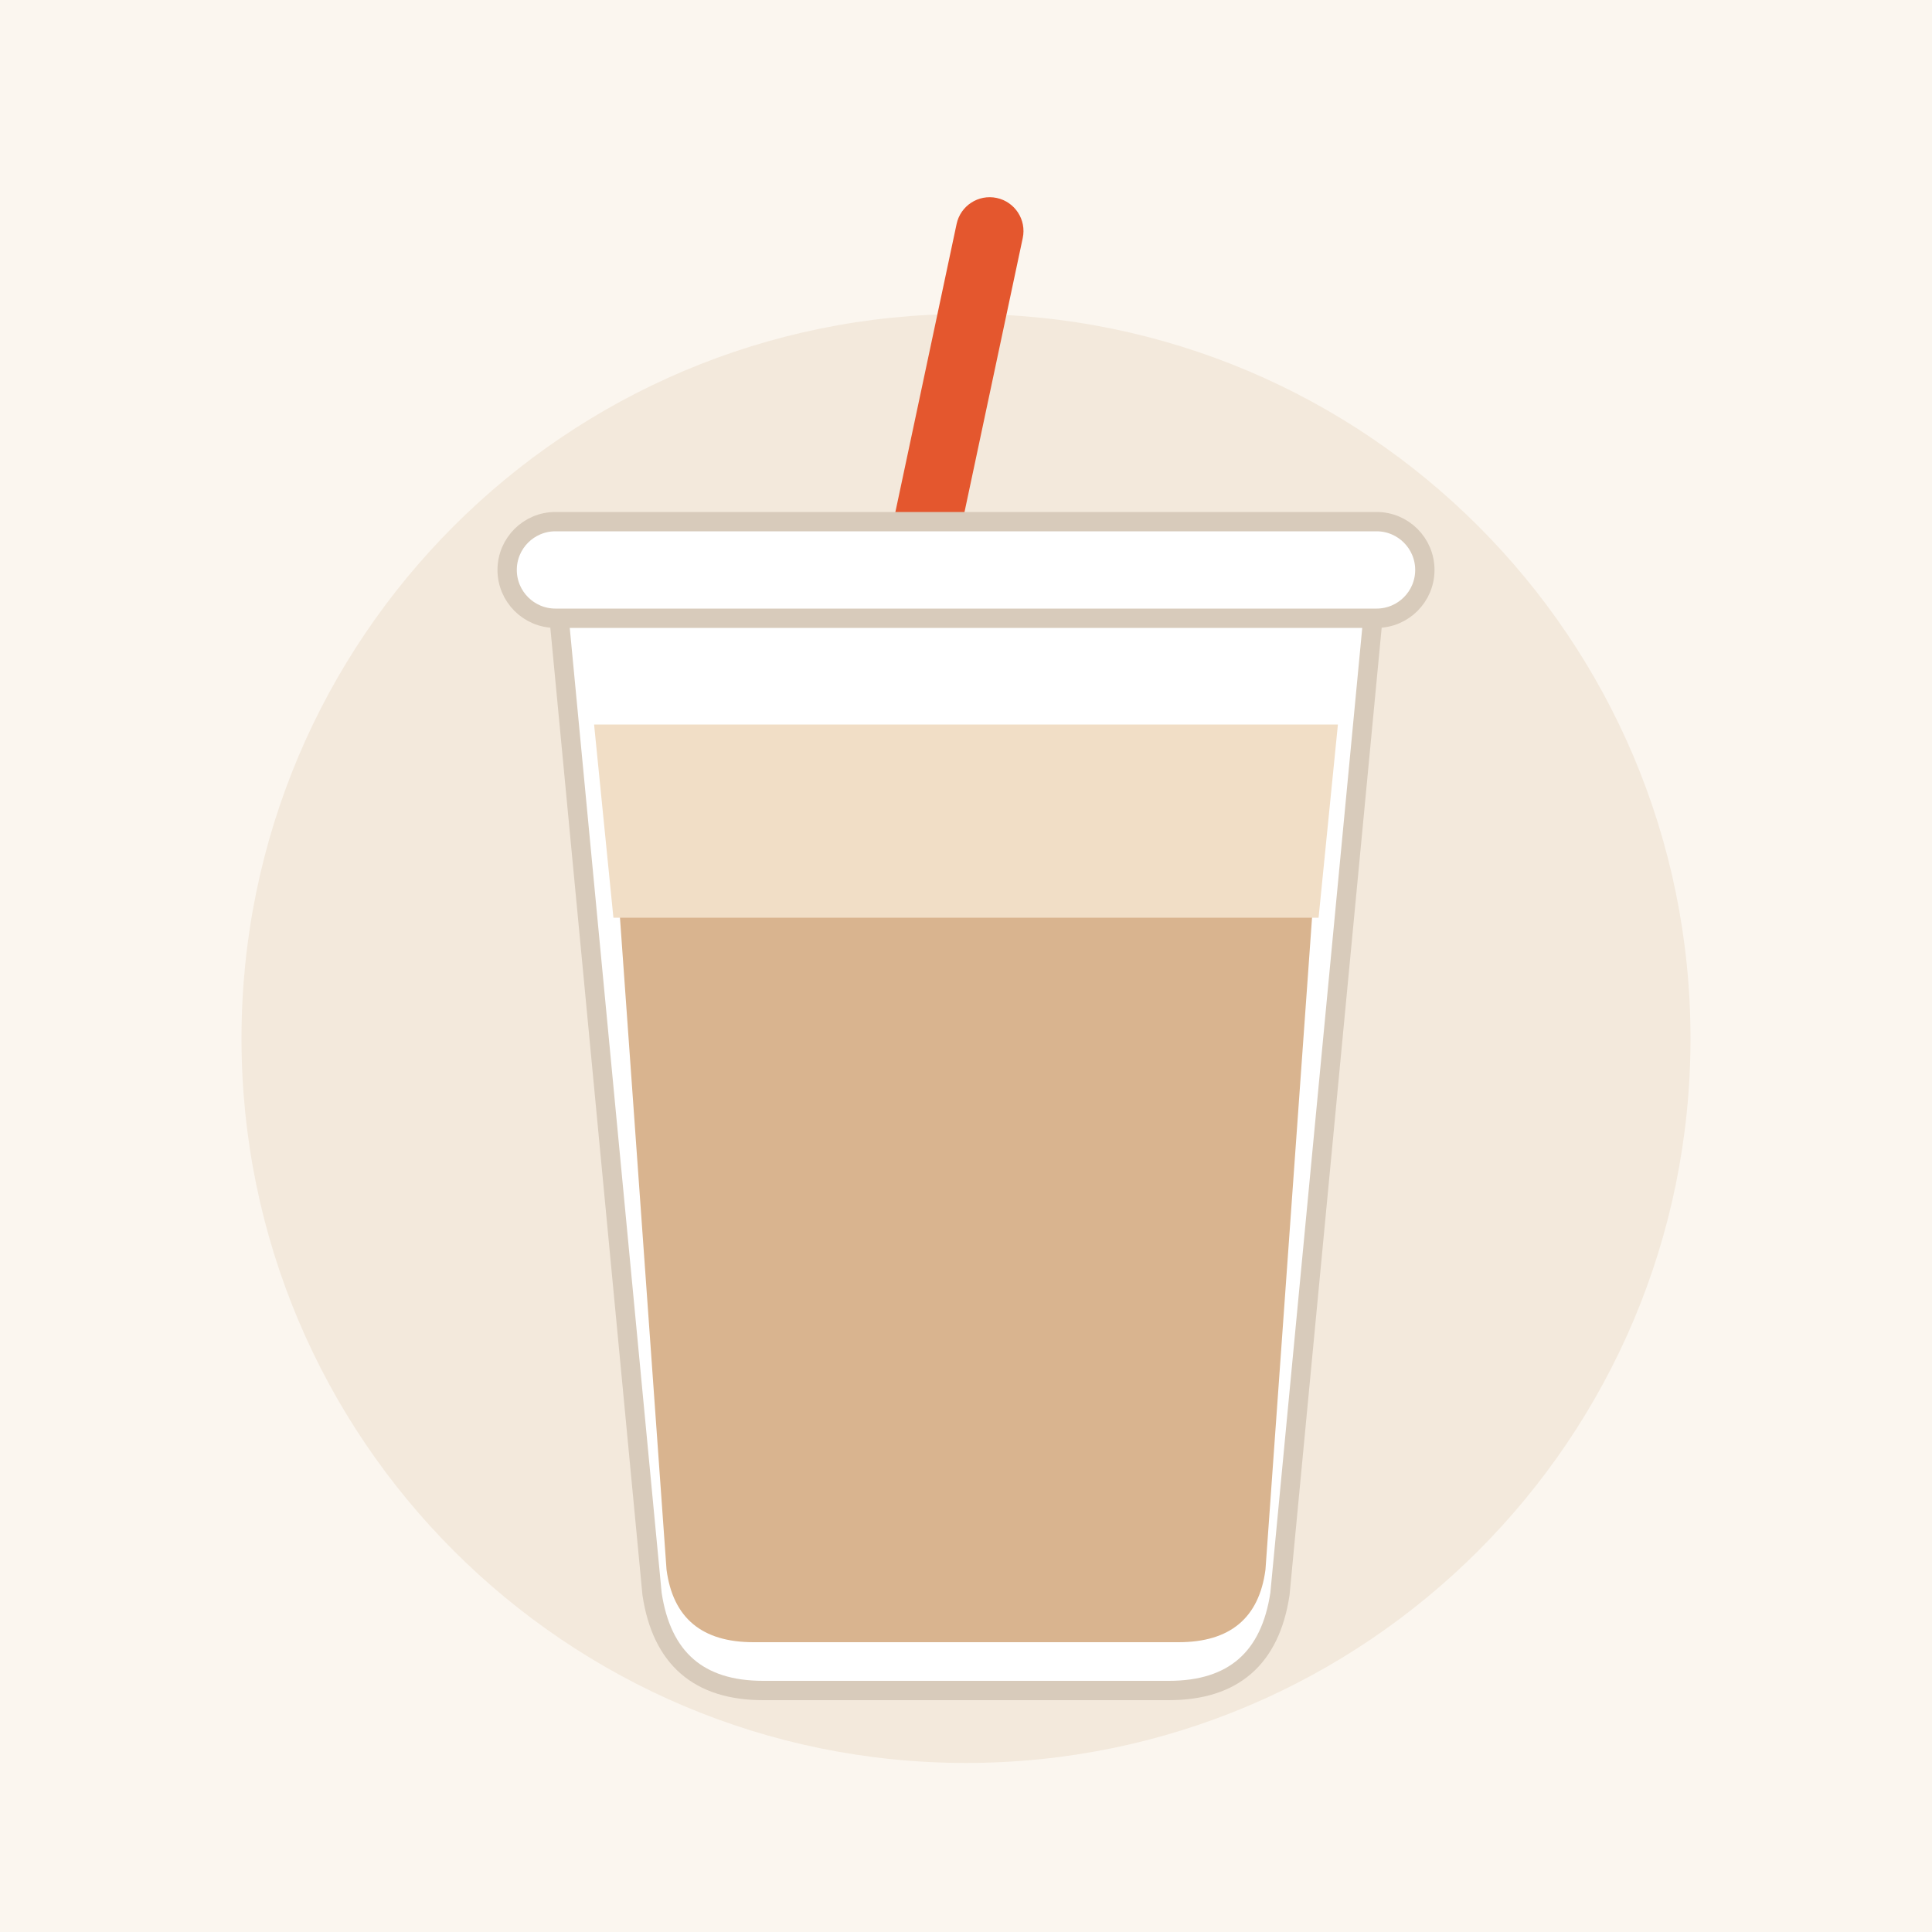
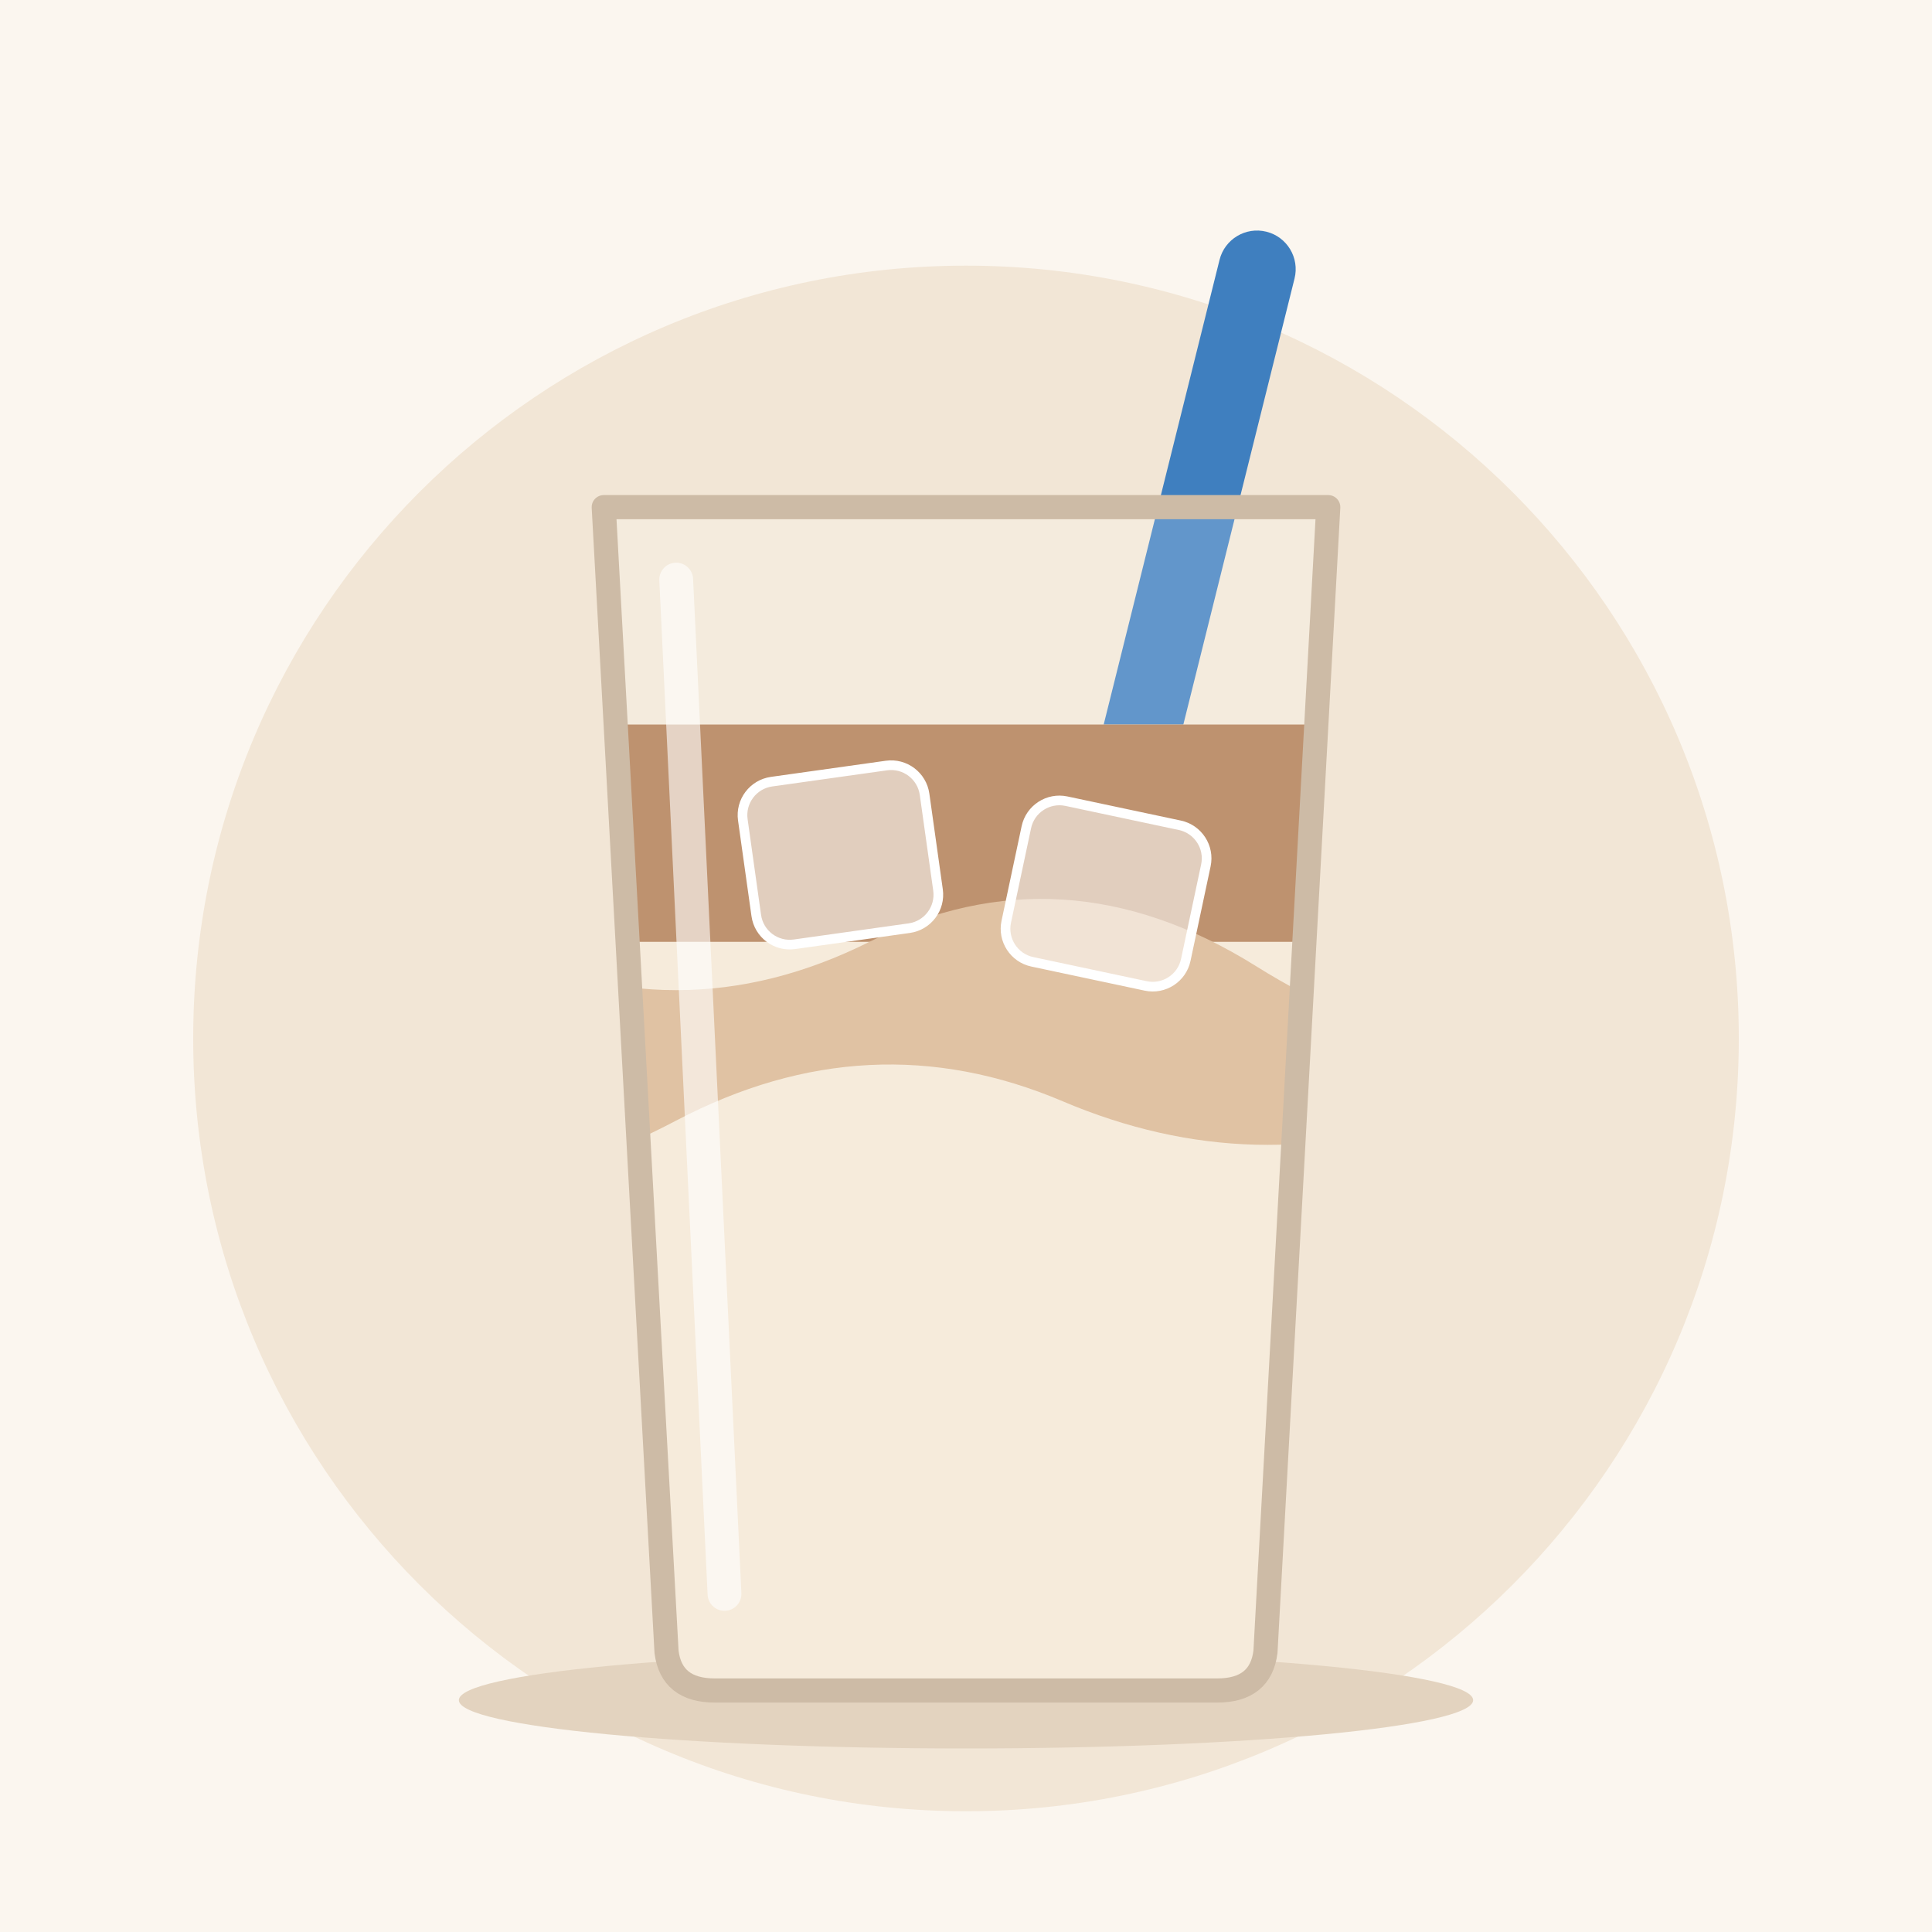
<svg xmlns="http://www.w3.org/2000/svg" viewBox="0 0 400 400" width="400" height="400">
  <rect width="400" height="400" fill="#FBF6EF" />
-   <circle cx="200" cy="215" r="150" fill="#F3E9DC" />
-   <rect x="190" y="40" width="14" height="90" rx="7" fill="#E4572E" transform="rotate(12 197 85)" />
-   <path d="M115 120 H285 L265 330 Q262 350 242 350 H158 Q138 350 135 330 Z" fill="#FFFFFF" stroke="#D8CBBB" stroke-width="4" />
-   <path d="M128 185 H272 L262 325 Q260 340 244 340 H156 Q140 340 138 325 Z" fill="#D9B48F" />
-   <path d="M123 150 H277 L273 190 H127 Z" fill="#F1DEC6" />
-   <rect x="105" y="108" width="190" height="20" rx="10" fill="#FFFFFF" stroke="#D8CBBB" stroke-width="4" />
+   <circle cx="200" cy="215" r="160" fill="#F2E6D6" />
+   <ellipse cx="200" cy="352" rx="105" ry="10" fill="#E3D3BF" />
+   <rect x="230" y="45" width="16" height="200" rx="8" fill="#3F7FBF" transform="rotate(14 238 145)" />
+   <defs>
+     <clipPath id="g3">
+       <path d="M125 105 L275 105 L262 342 Q261 350 252 350 L148 350 Q139 350 138 342 Z" />
+     </clipPath>
+   </defs>
+   <g clip-path="url(#g3)">
+     <rect x="100" y="150" width="200" height="210" fill="#F4E7D3" />
+     <rect x="100" y="150" width="200" height="45" fill="#B07A4F" />
+     <path d="M100 195 Q140 215 180 195 T260 200 T300 195 L300 230 Q260 245 220 228 T140 232 T100 228 Z" fill="#D9B48F" />
+     <rect x="155" y="160" width="38" height="34" rx="7" fill="#FFFFFF" fill-opacity="0.55" stroke="#FFFFFF" stroke-width="2" transform="rotate(-8 174 177)" />
+     <rect x="210" y="168" width="38" height="34" rx="7" fill="#FFFFFF" fill-opacity="0.55" stroke="#FFFFFF" stroke-width="2" transform="rotate(12 229 185)" />
+   </g>
+   <path d="M125 105 L275 105 L262 342 Q261 350 252 350 L148 350 Q139 350 138 342 Z" fill="#FFFFFF" fill-opacity="0.18" stroke="#CDBBA6" stroke-width="5" stroke-linejoin="round" />
+   <path d="M140 120 L150 330" stroke="#FFFFFF" stroke-opacity="0.6" stroke-width="7" stroke-linecap="round" />
</svg>
